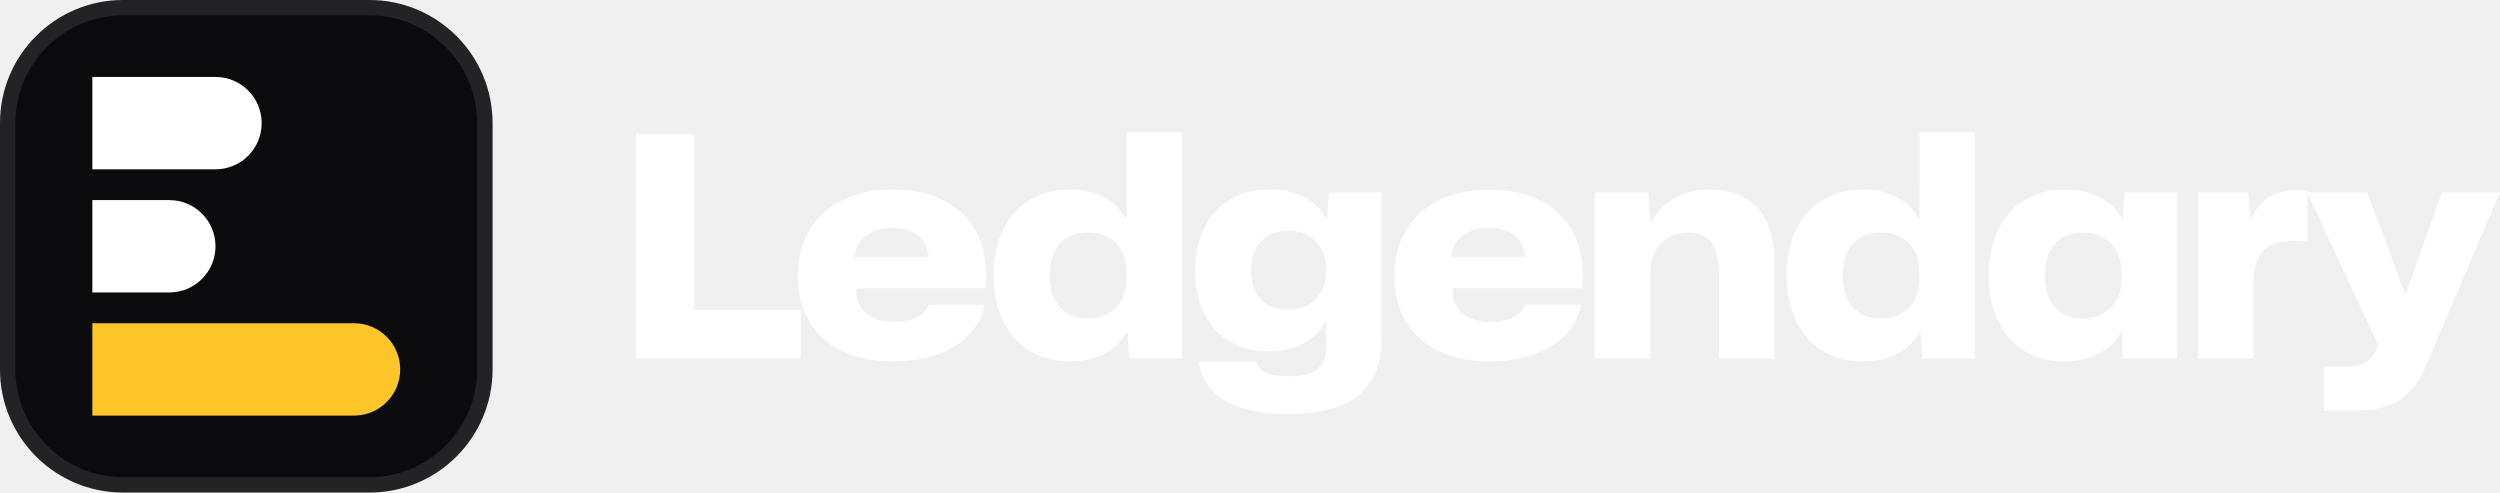
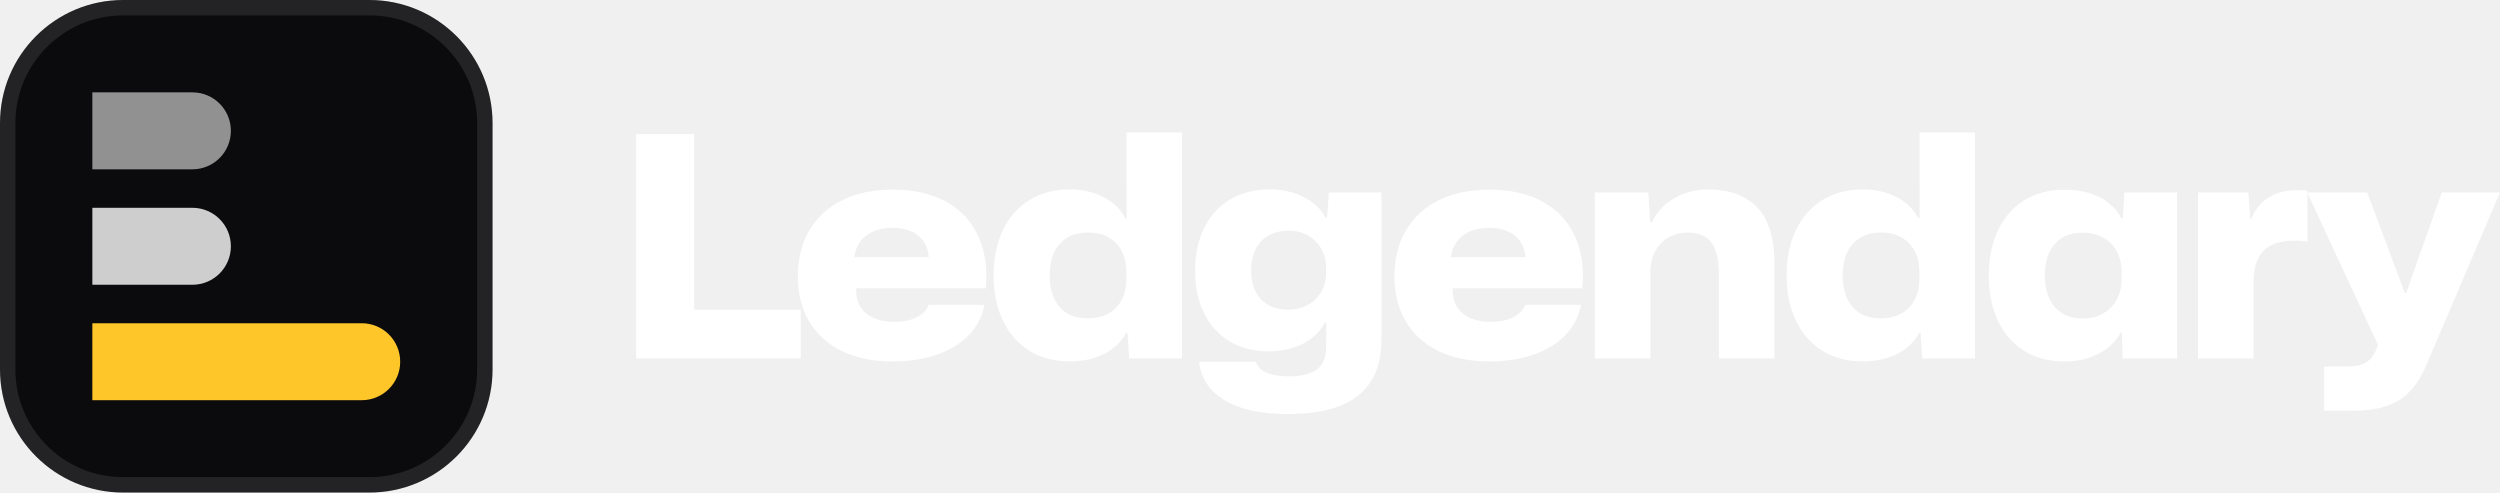
<svg xmlns="http://www.w3.org/2000/svg" viewBox="0 0 243.63 48" width="243.63" height="48" role="img" aria-label="Ledgendary">
  <rect x="0" y="0" width="48" height="48" rx="12" fill="#0b0b0d" />
  <rect x="0.75" y="0.75" width="46.5" height="46.5" rx="11.25" fill="none" stroke="rgba(255,255,255,0.1)" stroke-width="1.5" />
-   <path d="M9 7.5H21A4.5 4.5 0 0 1 21 16.5H9H9V7.5Z" fill="#ffffff" />
-   <path d="M9 19.5H16.5A4.5 4.5 0 0 1 16.5 28.5H9H9V19.5Z" fill="#ffffff" />
-   <path d="M9 31.5H34.5A4.5 4.5 0 0 1 34.5 40.5H9H9V31.5Z" fill="#ffc629" />
+   <path d="M9 9H18.75A3.75 3.75 0 0 1 18.75 16.5H9H9V9Z" fill="#ffffff" opacity="0.55" />
+   <path d="M9 20.25H18.75A3.75 3.75 0 0 1 18.75 27.75H9H9V20.25Z" fill="#ffffff" opacity="0.8" />
+   <path d="M9 31.5H35.25A3.75 3.75 0 0 1 35.25 39H9H9V31.5Z" fill="#ffc629" />
  <path transform="translate(60.303 34.935) scale(0.03)" fill="#ffffff" d="M56.572 -729.0H244.789V-123.262L210.67 -158.371H591.07V0.0H56.572ZM581.692 -265.912Q581.692 -353.534 619.569 -417.153Q657.446 -480.773 726.876 -514.631Q796.306 -548.488 889.243 -548.488Q993.665 -548.488 1064.777 -508.409Q1135.888 -468.331 1168.47 -395.863Q1201.052 -323.394 1191.945 -227.81L689.562 -227.949L775.346 -259.234Q760.821 -191.918 794.13 -155.43Q827.44 -118.942 895.251 -118.942Q937.412 -118.942 967.129 -133.678Q996.845 -148.414 1006.777 -174.46H1187.713Q1177.053 -117.185 1136.591 -75.644Q1096.13 -34.104 1032.569 -12.235Q969.009 9.635 889.263 9.635Q793.345 9.635 723.898 -24.565Q654.452 -58.765 618.072 -121.091Q581.692 -183.416 581.692 -265.912ZM755.807 -328.995 1017.785 -329.411 1007.667 -318.006Q1007.159 -368.499 975.955 -396.378Q944.752 -424.258 887.896 -424.258Q850.813 -424.258 823.424 -411.246Q796.036 -398.235 780.718 -374.178Q765.4 -350.121 764.386 -317.454ZM1217.61 -269.973Q1217.61 -355.244 1248.307 -418.253Q1279.004 -481.263 1334.871 -515.232Q1390.739 -549.2 1464.656 -549.2Q1525.894 -549.2 1574.347 -524.368Q1622.8 -499.536 1644.804 -455.984H1649.549L1649.262 -734.203H1829.485V0.0H1657.965L1652.715 -83.343H1648.064Q1625.659 -40.267 1577.921 -15.451Q1530.183 9.365 1463.622 9.365Q1390.225 9.365 1334.614 -24.604Q1279.004 -58.573 1248.307 -121.668Q1217.61 -184.764 1217.61 -269.973ZM1648.731 -257.449V-281.955Q1648.731 -319.677 1633.925 -348.404Q1619.118 -377.131 1591.149 -393.161Q1563.18 -409.192 1524.681 -409.192Q1465.504 -409.192 1432.616 -372.564Q1399.728 -335.937 1399.728 -269.973Q1399.728 -204.214 1431.966 -167.266Q1464.203 -130.319 1523.306 -130.319Q1561.755 -130.319 1590.287 -146.168Q1618.82 -162.018 1633.776 -190.872Q1648.731 -219.726 1648.731 -257.449ZM1884.994 10.688H2070.086Q2077.022 34.454 2104.18 46.215Q2131.338 57.977 2178.377 57.977Q2238.775 57.977 2268.256 35.075Q2297.736 12.173 2297.736 -36.554L2298.023 -116.305H2293.138Q2270.61 -72.436 2221.81 -47.765Q2173.01 -23.095 2110.879 -23.095Q2039.605 -23.095 1985.356 -55.047Q1931.107 -86.999 1901.585 -146.283Q1872.062 -205.566 1872.062 -285.315Q1872.062 -365.29 1902.015 -425.025Q1931.968 -484.76 1986.574 -517.011Q2041.18 -549.262 2112.568 -549.262Q2175.619 -549.262 2223.771 -525.235Q2271.922 -501.209 2295.903 -457.98H2300.799L2306.605 -539.372H2477.429V-62.853Q2477.429 20.778 2442.837 74.85Q2408.245 128.921 2340.591 154.731Q2272.937 180.54 2171.533 180.54Q2042.372 180.54 1967.865 135.576Q1893.358 90.612 1884.994 10.688ZM2297.581 -278.138V-295.154Q2297.581 -329.008 2282.172 -356.304Q2266.762 -383.601 2239.093 -399.366Q2211.423 -415.131 2176.274 -415.131Q2138.451 -415.131 2111.051 -399.831Q2083.651 -384.53 2068.916 -355.45Q2054.18 -326.369 2054.18 -285.845Q2054.18 -225.455 2086.167 -192.112Q2118.153 -158.768 2174.672 -158.768Q2210.565 -158.768 2238.5 -174.23Q2266.436 -189.691 2282.009 -216.942Q2297.581 -244.193 2297.581 -278.138ZM2519.692 -265.912Q2519.692 -353.534 2557.569 -417.153Q2595.446 -480.773 2664.876 -514.631Q2734.306 -548.488 2827.243 -548.488Q2931.665 -548.488 3002.777 -508.409Q3073.888 -468.331 3106.47 -395.863Q3139.052 -323.394 3129.945 -227.81L2627.562 -227.949L2713.346 -259.234Q2698.821 -191.918 2732.13 -155.43Q2765.44 -118.942 2833.251 -118.942Q2875.412 -118.942 2905.129 -133.678Q2934.845 -148.414 2944.777 -174.46H3125.713Q3115.053 -117.185 3074.591 -75.644Q3034.13 -34.104 2970.569 -12.235Q2907.009 9.635 2827.263 9.635Q2731.345 9.635 2661.898 -24.565Q2592.452 -58.765 2556.072 -121.091Q2519.692 -183.416 2519.692 -265.912ZM2693.807 -328.995 2955.785 -329.411 2945.667 -318.006Q2945.159 -368.499 2913.955 -396.378Q2882.752 -424.258 2825.896 -424.258Q2788.813 -424.258 2761.424 -411.246Q2734.036 -398.235 2718.718 -374.178Q2703.4 -350.121 2702.386 -317.454ZM3170.534 -539.372H3344.415L3350.327 -443.089H3356.312Q3379.791 -492.653 3429.111 -520.841Q3478.431 -549.029 3538.864 -549.029Q3640.586 -549.029 3697.234 -491.661Q3753.882 -434.294 3753.882 -307.567V0.0H3573.719V-272.502Q3573.719 -340.963 3550.192 -374.978Q3526.665 -408.993 3471.965 -408.993Q3436.303 -408.993 3408.666 -392.55Q3381.029 -376.107 3365.949 -346.884Q3350.869 -317.661 3350.869 -279.868V0.0H3170.534ZM3793.61 -269.973Q3793.61 -355.244 3824.307 -418.253Q3855.004 -481.263 3910.871 -515.232Q3966.739 -549.2 4040.656 -549.2Q4101.894 -549.2 4150.347 -524.368Q4198.8 -499.536 4220.804 -455.984H4225.549L4225.262 -734.203H4405.485V0.0H4233.965L4228.715 -83.343H4224.064Q4201.659 -40.267 4153.921 -15.451Q4106.183 9.365 4039.622 9.365Q3966.225 9.365 3910.614 -24.604Q3855.004 -58.573 3824.307 -121.668Q3793.61 -184.764 3793.61 -269.973ZM4224.731 -257.449V-281.955Q4224.731 -319.677 4209.925 -348.404Q4195.118 -377.131 4167.149 -393.161Q4139.18 -409.192 4100.681 -409.192Q4041.504 -409.192 4008.616 -372.564Q3975.728 -335.937 3975.728 -269.973Q3975.728 -204.214 4007.966 -167.266Q4040.203 -130.319 4099.306 -130.319Q4137.755 -130.319 4166.287 -146.168Q4194.82 -162.018 4209.776 -190.872Q4224.731 -219.726 4224.731 -257.449ZM4450.287 -269.245Q4450.287 -354.512 4480.808 -417.732Q4511.329 -480.952 4566.732 -514.546Q4622.134 -548.14 4695.786 -548.14Q4763.642 -548.14 4811.31 -523.255Q4858.978 -498.37 4881.193 -454.847H4885.363L4890.896 -539.372H5062.162V0.0H4884.808L4882.729 -84.485H4878.584Q4855.929 -40.625 4806.734 -15.429Q4757.54 9.767 4696.028 9.767Q4621.939 9.767 4566.583 -24.051Q4511.227 -57.868 4480.757 -121.005Q4450.287 -184.142 4450.287 -269.245ZM4881.552 -257.844V-281.605Q4881.552 -318.304 4866.432 -346.982Q4851.313 -375.66 4822.617 -392.161Q4793.921 -408.662 4756.098 -408.662Q4697.855 -408.662 4665.13 -372.508Q4632.405 -336.354 4632.405 -269.241Q4632.405 -225.401 4647.266 -194.021Q4662.127 -162.642 4689.879 -146.207Q4717.632 -129.773 4755.337 -129.773Q4793.378 -129.773 4822.23 -146.408Q4851.083 -163.043 4866.317 -192.026Q4881.552 -221.008 4881.552 -257.844ZM5129.989 -539.372H5293.58L5299.619 -454.607H5304.039Q5320.785 -498.475 5358.883 -522.595Q5396.981 -546.715 5449.262 -546.715Q5472.72 -546.715 5485.389 -545.324V-379.988Q5462.105 -382.97 5445.058 -382.97Q5399.385 -382.97 5370.022 -369.085Q5340.658 -355.199 5325.764 -325.919Q5310.87 -296.64 5310.184 -251.209V0.0H5129.989ZM5539.807 26.153H5610.933Q5651.897 26.153 5673.363 14.308Q5694.829 2.463 5706.39 -23.649L5723.348 -64.003V-25.419L5484.441 -539.372H5679.446L5765.735 -308.868L5801.567 -212.781H5806.371L5839.927 -308.868L5921.881 -539.372H6110.92L5870.388 24.034Q5836.456 103.532 5781.321 136.567Q5726.187 169.601 5636.381 169.601H5539.807Z" />
</svg>
